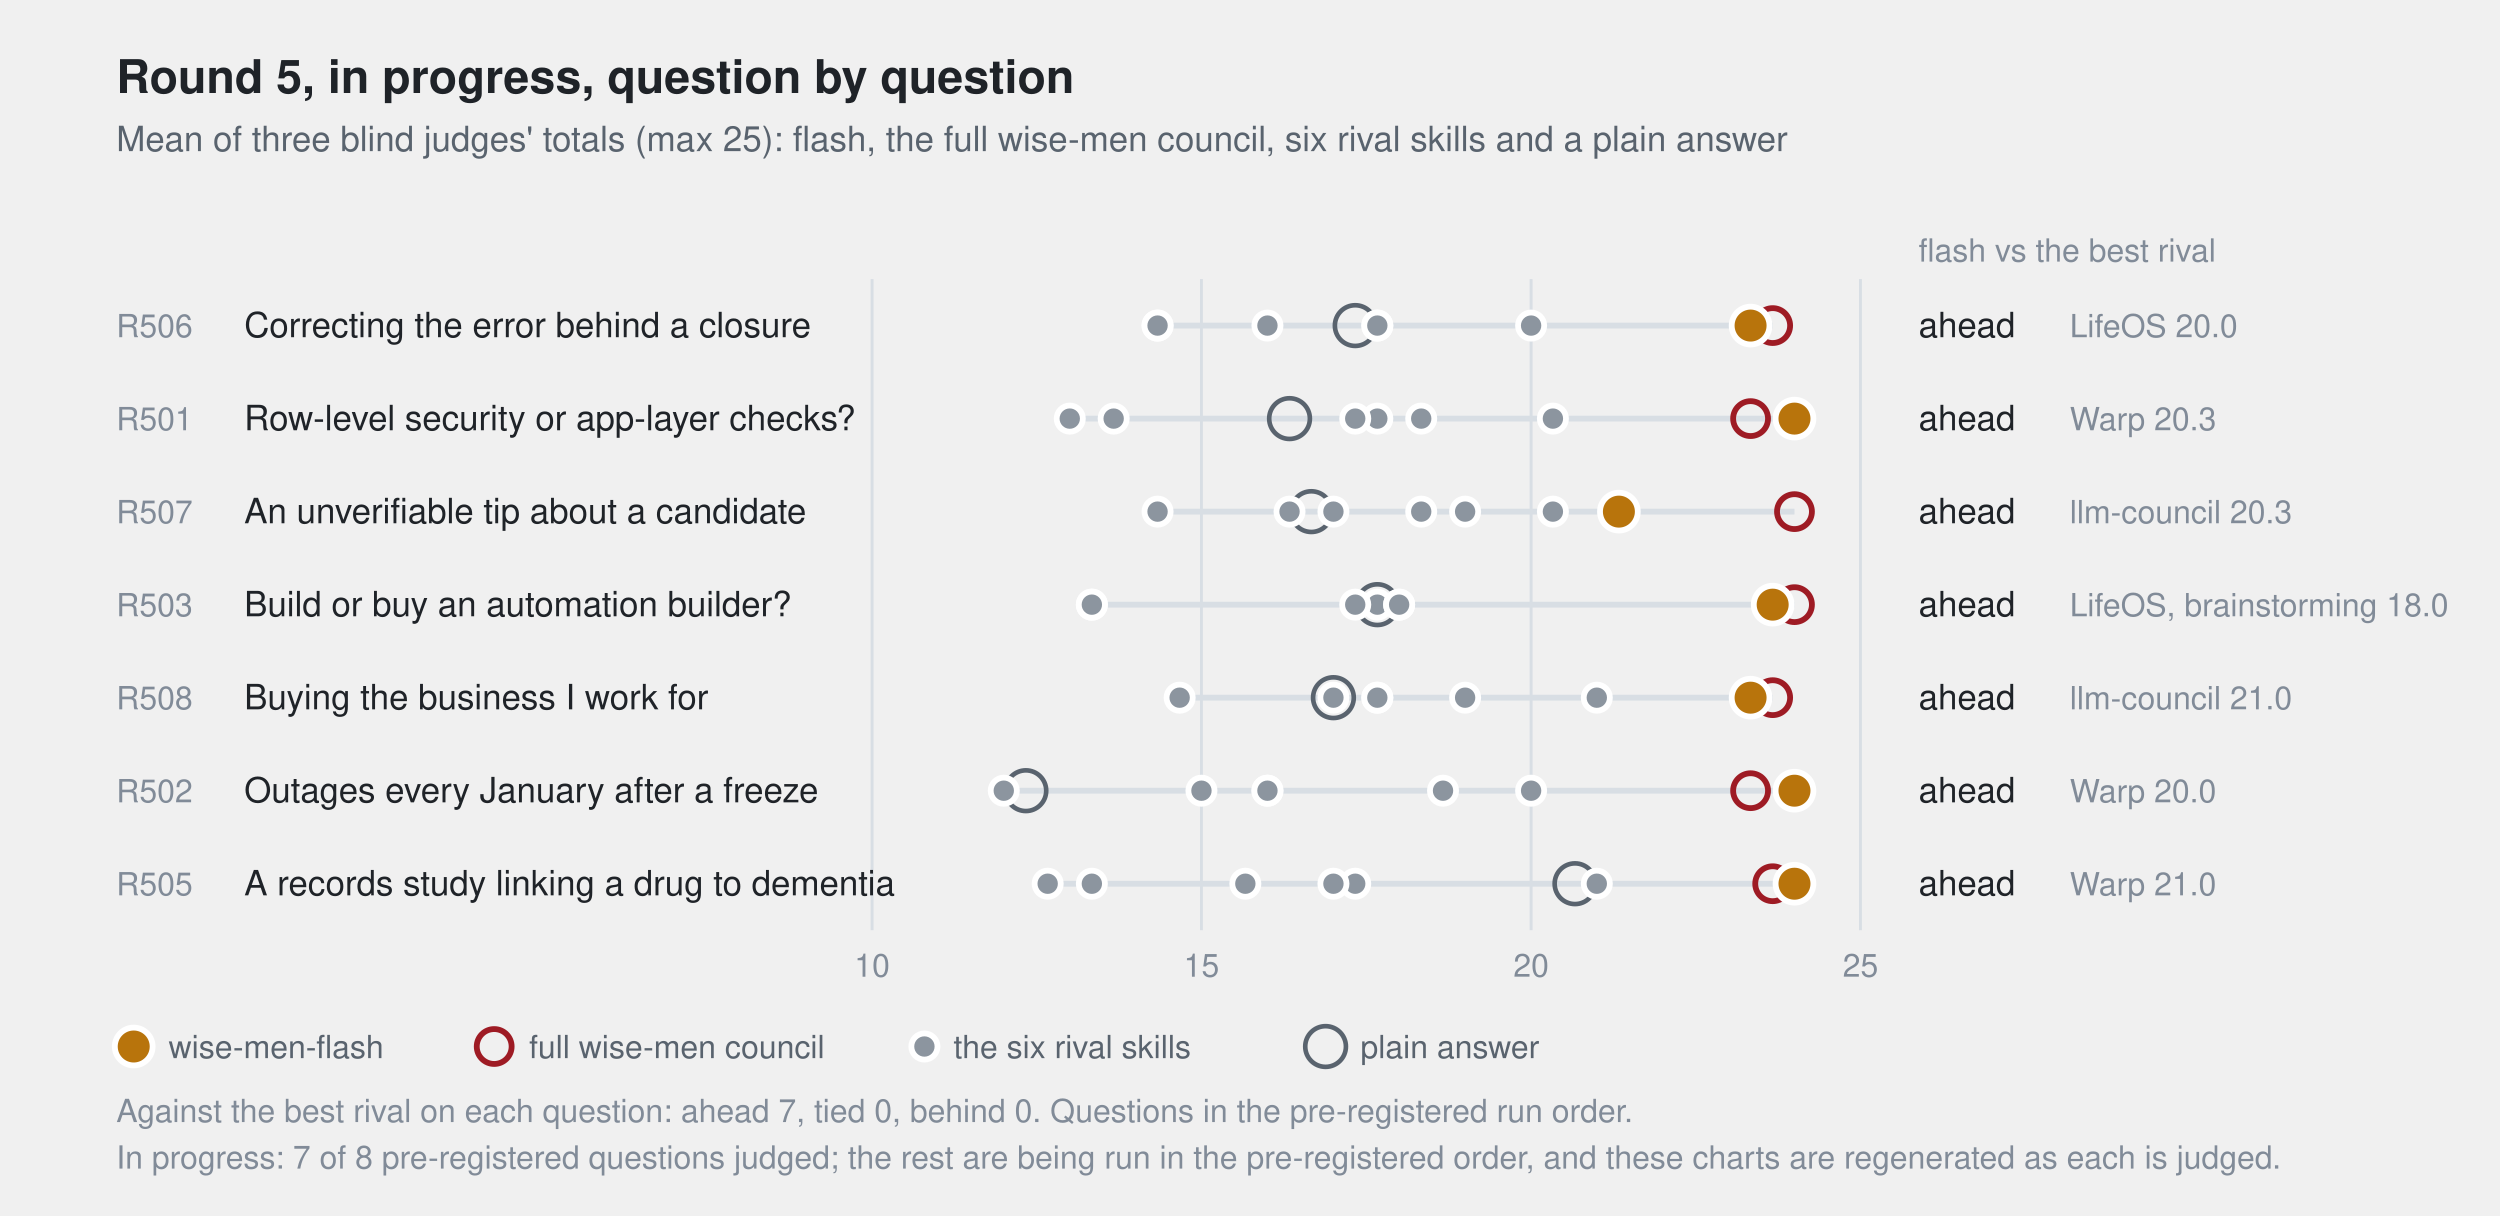
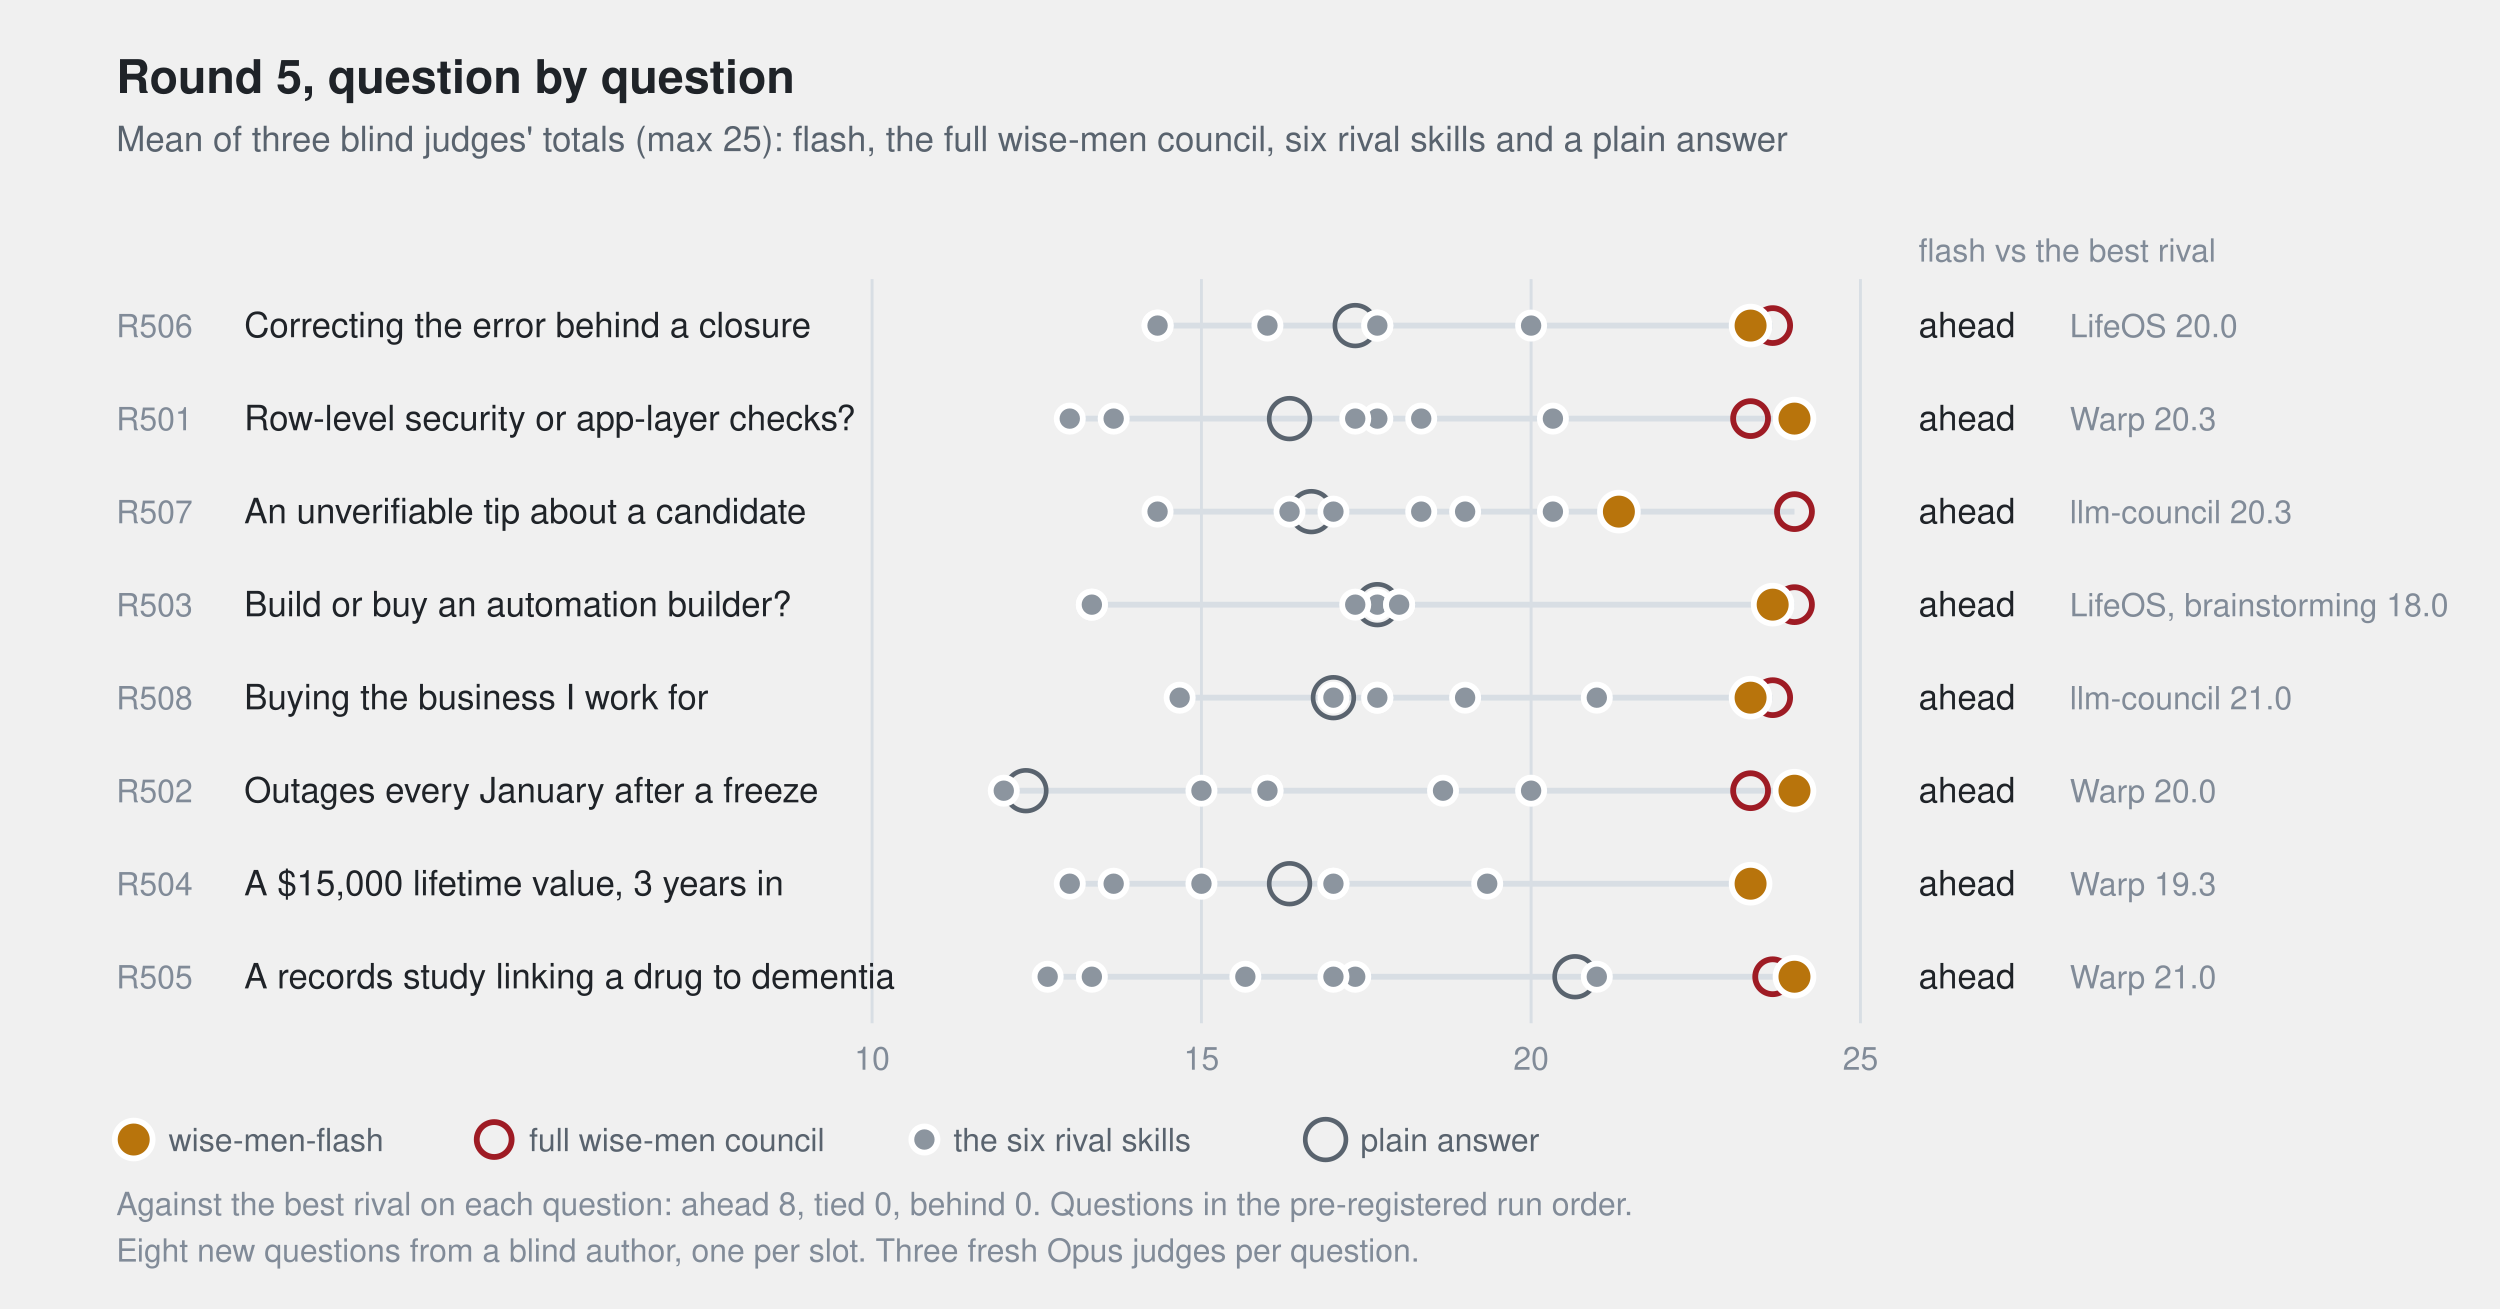
- <svg xmlns="http://www.w3.org/2000/svg" viewBox="0 0 860 418" width="860" font-family="-apple-system, BlinkMacSystemFont, 'Segoe UI', Helvetica, Arial, sans-serif">
-   <text x="40" y="32" font-size="16" font-weight="600" fill="#1f2328" text-anchor="start">Round 5, in progress, question by question</text>
+ <svg xmlns="http://www.w3.org/2000/svg" viewBox="0 0 860 450" width="860" font-family="-apple-system, BlinkMacSystemFont, 'Segoe UI', Helvetica, Arial, sans-serif">
+   <text x="40" y="32" font-size="16" font-weight="600" fill="#1f2328" text-anchor="start">Round 5, question by question</text>
  <text x="40" y="52" font-size="12" font-weight="400" fill="#59636e" text-anchor="start">Mean of three blind judges' totals (max 25): flash, the full wise-men council, six rival skills and a plain answer</text>
  <text x="660" y="90" font-size="11" font-weight="400" fill="#818b98" text-anchor="start">flash vs the best rival</text>
-   <line x1="300" y1="96" x2="300" y2="320" stroke="#d8dee4" stroke-width="1" />
-   <text x="300" y="336" font-size="11" font-weight="400" fill="#818b98" text-anchor="middle">10</text>
-   <line x1="413.3" y1="96" x2="413.3" y2="320" stroke="#d8dee4" stroke-width="1" />
-   <text x="413.3" y="336" font-size="11" font-weight="400" fill="#818b98" text-anchor="middle">15</text>
-   <line x1="526.7" y1="96" x2="526.7" y2="320" stroke="#d8dee4" stroke-width="1" />
-   <text x="526.7" y="336" font-size="11" font-weight="400" fill="#818b98" text-anchor="middle">20</text>
-   <line x1="640" y1="96" x2="640" y2="320" stroke="#d8dee4" stroke-width="1" />
-   <text x="640" y="336" font-size="11" font-weight="400" fill="#818b98" text-anchor="middle">25</text>
+   <line x1="300" y1="96" x2="300" y2="352" stroke="#d8dee4" stroke-width="1" />
+   <text x="300" y="368" font-size="11" font-weight="400" fill="#818b98" text-anchor="middle">10</text>
+   <line x1="413.3" y1="96" x2="413.3" y2="352" stroke="#d8dee4" stroke-width="1" />
+   <text x="413.3" y="368" font-size="11" font-weight="400" fill="#818b98" text-anchor="middle">15</text>
+   <line x1="526.7" y1="96" x2="526.7" y2="352" stroke="#d8dee4" stroke-width="1" />
+   <text x="526.7" y="368" font-size="11" font-weight="400" fill="#818b98" text-anchor="middle">20</text>
+   <line x1="640" y1="96" x2="640" y2="352" stroke="#d8dee4" stroke-width="1" />
+   <text x="640" y="368" font-size="11" font-weight="400" fill="#818b98" text-anchor="middle">25</text>
  <text x="40" y="116" font-size="11" font-weight="400" fill="#818b98" text-anchor="start">R506</text>
  <text x="84" y="116" font-size="12" font-weight="400" fill="#1f2328" text-anchor="start">Correcting the error behind a closure</text>
  <line x1="398.2" y1="112" x2="609.8" y2="112" stroke="#d8dee4" stroke-width="2" />
  <circle cx="466.2" cy="112" r="7" fill="none" stroke="#59636e" stroke-width="1.6" />
  <circle cx="473.8" cy="112" r="4.5" fill="#8c959f" stroke="#ffffff" stroke-width="2" />
  <circle cx="398.2" cy="112" r="4.5" fill="#8c959f" stroke="#ffffff" stroke-width="2" />
  <circle cx="526.7" cy="112" r="4.5" fill="#8c959f" stroke="#ffffff" stroke-width="2" />
  <circle cx="436" cy="112" r="4.5" fill="#8c959f" stroke="#ffffff" stroke-width="2" />
  <circle cx="473.8" cy="112" r="4.5" fill="#8c959f" stroke="#ffffff" stroke-width="2" />
  <circle cx="398.2" cy="112" r="4.5" fill="#8c959f" stroke="#ffffff" stroke-width="2" />
  <circle cx="609.8" cy="112" r="6" fill="none" stroke="#9e1b24" stroke-width="2" />
  <circle cx="602.2" cy="112" r="6.5" fill="#b8740c" stroke="#ffffff" stroke-width="2" />
  <text x="660" y="116" font-size="12" font-weight="400" fill="#1f2328" text-anchor="start">ahead</text>
  <text x="712" y="116" font-size="11" font-weight="400" fill="#818b98" text-anchor="start">LifeOS 20.0</text>
  <text x="40" y="148" font-size="11" font-weight="400" fill="#818b98" text-anchor="start">R501</text>
  <text x="84" y="148" font-size="12" font-weight="400" fill="#1f2328" text-anchor="start">Row-level security or app-layer checks?</text>
  <line x1="368" y1="144" x2="617.3" y2="144" stroke="#d8dee4" stroke-width="2" />
  <circle cx="443.6" cy="144" r="7" fill="none" stroke="#59636e" stroke-width="1.6" />
  <circle cx="534.2" cy="144" r="4.5" fill="#8c959f" stroke="#ffffff" stroke-width="2" />
  <circle cx="473.8" cy="144" r="4.5" fill="#8c959f" stroke="#ffffff" stroke-width="2" />
  <circle cx="383.1" cy="144" r="4.5" fill="#8c959f" stroke="#ffffff" stroke-width="2" />
  <circle cx="466.2" cy="144" r="4.5" fill="#8c959f" stroke="#ffffff" stroke-width="2" />
  <circle cx="368" cy="144" r="4.5" fill="#8c959f" stroke="#ffffff" stroke-width="2" />
  <circle cx="488.9" cy="144" r="4.5" fill="#8c959f" stroke="#ffffff" stroke-width="2" />
  <circle cx="602.2" cy="144" r="6" fill="none" stroke="#9e1b24" stroke-width="2" />
  <circle cx="617.3" cy="144" r="6.5" fill="#b8740c" stroke="#ffffff" stroke-width="2" />
  <text x="660" y="148" font-size="12" font-weight="400" fill="#1f2328" text-anchor="start">ahead</text>
  <text x="712" y="148" font-size="11" font-weight="400" fill="#818b98" text-anchor="start">Warp 20.3</text>
  <text x="40" y="180" font-size="11" font-weight="400" fill="#818b98" text-anchor="start">R507</text>
  <text x="84" y="180" font-size="12" font-weight="400" fill="#1f2328" text-anchor="start">An unverifiable tip about a candidate</text>
  <line x1="398.2" y1="176" x2="617.3" y2="176" stroke="#d8dee4" stroke-width="2" />
  <circle cx="451.1" cy="176" r="7" fill="none" stroke="#59636e" stroke-width="1.6" />
  <circle cx="504" cy="176" r="4.5" fill="#8c959f" stroke="#ffffff" stroke-width="2" />
  <circle cx="534.2" cy="176" r="4.5" fill="#8c959f" stroke="#ffffff" stroke-width="2" />
  <circle cx="488.9" cy="176" r="4.5" fill="#8c959f" stroke="#ffffff" stroke-width="2" />
  <circle cx="443.6" cy="176" r="4.5" fill="#8c959f" stroke="#ffffff" stroke-width="2" />
  <circle cx="398.2" cy="176" r="4.5" fill="#8c959f" stroke="#ffffff" stroke-width="2" />
  <circle cx="458.7" cy="176" r="4.5" fill="#8c959f" stroke="#ffffff" stroke-width="2" />
  <circle cx="617.3" cy="176" r="6" fill="none" stroke="#9e1b24" stroke-width="2" />
  <circle cx="556.9" cy="176" r="6.5" fill="#b8740c" stroke="#ffffff" stroke-width="2" />
  <text x="660" y="180" font-size="12" font-weight="400" fill="#1f2328" text-anchor="start">ahead</text>
  <text x="712" y="180" font-size="11" font-weight="400" fill="#818b98" text-anchor="start">llm-council 20.3</text>
  <text x="40" y="212" font-size="11" font-weight="400" fill="#818b98" text-anchor="start">R503</text>
  <text x="84" y="212" font-size="12" font-weight="400" fill="#1f2328" text-anchor="start">Build or buy an automation builder?</text>
  <line x1="375.6" y1="208" x2="617.3" y2="208" stroke="#d8dee4" stroke-width="2" />
  <circle cx="473.8" cy="208" r="7" fill="none" stroke="#59636e" stroke-width="1.6" />
  <circle cx="473.8" cy="208" r="4.5" fill="#8c959f" stroke="#ffffff" stroke-width="2" />
  <circle cx="375.6" cy="208" r="4.5" fill="#8c959f" stroke="#ffffff" stroke-width="2" />
  <circle cx="481.3" cy="208" r="4.5" fill="#8c959f" stroke="#ffffff" stroke-width="2" />
  <circle cx="466.2" cy="208" r="4.5" fill="#8c959f" stroke="#ffffff" stroke-width="2" />
  <circle cx="481.3" cy="208" r="4.5" fill="#8c959f" stroke="#ffffff" stroke-width="2" />
  <circle cx="375.6" cy="208" r="4.5" fill="#8c959f" stroke="#ffffff" stroke-width="2" />
  <circle cx="617.3" cy="208" r="6" fill="none" stroke="#9e1b24" stroke-width="2" />
  <circle cx="609.8" cy="208" r="6.5" fill="#b8740c" stroke="#ffffff" stroke-width="2" />
  <text x="660" y="212" font-size="12" font-weight="400" fill="#1f2328" text-anchor="start">ahead</text>
  <text x="712" y="212" font-size="11" font-weight="400" fill="#818b98" text-anchor="start">LifeOS, brainstorming 18.0</text>
  <text x="40" y="244" font-size="11" font-weight="400" fill="#818b98" text-anchor="start">R508</text>
  <text x="84" y="244" font-size="12" font-weight="400" fill="#1f2328" text-anchor="start">Buying the business I work for</text>
  <line x1="405.8" y1="240" x2="609.8" y2="240" stroke="#d8dee4" stroke-width="2" />
  <circle cx="458.7" cy="240" r="7" fill="none" stroke="#59636e" stroke-width="1.6" />
  <circle cx="473.8" cy="240" r="4.5" fill="#8c959f" stroke="#ffffff" stroke-width="2" />
  <circle cx="549.3" cy="240" r="4.5" fill="#8c959f" stroke="#ffffff" stroke-width="2" />
  <circle cx="504" cy="240" r="4.5" fill="#8c959f" stroke="#ffffff" stroke-width="2" />
  <circle cx="405.8" cy="240" r="4.5" fill="#8c959f" stroke="#ffffff" stroke-width="2" />
  <circle cx="458.7" cy="240" r="4.5" fill="#8c959f" stroke="#ffffff" stroke-width="2" />
  <circle cx="473.8" cy="240" r="4.5" fill="#8c959f" stroke="#ffffff" stroke-width="2" />
  <circle cx="609.8" cy="240" r="6" fill="none" stroke="#9e1b24" stroke-width="2" />
  <circle cx="602.2" cy="240" r="6.5" fill="#b8740c" stroke="#ffffff" stroke-width="2" />
  <text x="660" y="244" font-size="12" font-weight="400" fill="#1f2328" text-anchor="start">ahead</text>
  <text x="712" y="244" font-size="11" font-weight="400" fill="#818b98" text-anchor="start">llm-council 21.0</text>
  <text x="40" y="276" font-size="11" font-weight="400" fill="#818b98" text-anchor="start">R502</text>
  <text x="84" y="276" font-size="12" font-weight="400" fill="#1f2328" text-anchor="start">Outages every January after a freeze</text>
  <line x1="345.3" y1="272" x2="617.3" y2="272" stroke="#d8dee4" stroke-width="2" />
  <circle cx="352.9" cy="272" r="7" fill="none" stroke="#59636e" stroke-width="1.6" />
  <circle cx="526.7" cy="272" r="4.5" fill="#8c959f" stroke="#ffffff" stroke-width="2" />
  <circle cx="413.3" cy="272" r="4.5" fill="#8c959f" stroke="#ffffff" stroke-width="2" />
  <circle cx="496.4" cy="272" r="4.5" fill="#8c959f" stroke="#ffffff" stroke-width="2" />
  <circle cx="436" cy="272" r="4.5" fill="#8c959f" stroke="#ffffff" stroke-width="2" />
  <circle cx="436" cy="272" r="4.5" fill="#8c959f" stroke="#ffffff" stroke-width="2" />
  <circle cx="345.3" cy="272" r="4.5" fill="#8c959f" stroke="#ffffff" stroke-width="2" />
  <circle cx="602.2" cy="272" r="6" fill="none" stroke="#9e1b24" stroke-width="2" />
  <circle cx="617.3" cy="272" r="6.5" fill="#b8740c" stroke="#ffffff" stroke-width="2" />
  <text x="660" y="276" font-size="12" font-weight="400" fill="#1f2328" text-anchor="start">ahead</text>
  <text x="712" y="276" font-size="11" font-weight="400" fill="#818b98" text-anchor="start">Warp 20.0</text>
-   <text x="40" y="308" font-size="11" font-weight="400" fill="#818b98" text-anchor="start">R505</text>
-   <text x="84" y="308" font-size="12" font-weight="400" fill="#1f2328" text-anchor="start">A records study linking a drug to dementia</text>
-   <line x1="360.4" y1="304" x2="617.3" y2="304" stroke="#d8dee4" stroke-width="2" />
-   <circle cx="541.8" cy="304" r="7" fill="none" stroke="#59636e" stroke-width="1.6" />
-   <circle cx="549.3" cy="304" r="4.5" fill="#8c959f" stroke="#ffffff" stroke-width="2" />
-   <circle cx="428.4" cy="304" r="4.5" fill="#8c959f" stroke="#ffffff" stroke-width="2" />
-   <circle cx="466.2" cy="304" r="4.5" fill="#8c959f" stroke="#ffffff" stroke-width="2" />
-   <circle cx="375.6" cy="304" r="4.5" fill="#8c959f" stroke="#ffffff" stroke-width="2" />
+   <text x="40" y="308" font-size="11" font-weight="400" fill="#818b98" text-anchor="start">R504</text>
+   <text x="84" y="308" font-size="12" font-weight="400" fill="#1f2328" text-anchor="start">A $15,000 lifetime value, 3 years in</text>
+   <line x1="368" y1="304" x2="602.2" y2="304" stroke="#d8dee4" stroke-width="2" />
+   <circle cx="443.6" cy="304" r="7" fill="none" stroke="#59636e" stroke-width="1.6" />
+   <circle cx="511.6" cy="304" r="4.5" fill="#8c959f" stroke="#ffffff" stroke-width="2" />
  <circle cx="458.7" cy="304" r="4.5" fill="#8c959f" stroke="#ffffff" stroke-width="2" />
-   <circle cx="360.4" cy="304" r="4.5" fill="#8c959f" stroke="#ffffff" stroke-width="2" />
-   <circle cx="609.8" cy="304" r="6" fill="none" stroke="#9e1b24" stroke-width="2" />
-   <circle cx="617.3" cy="304" r="6.5" fill="#b8740c" stroke="#ffffff" stroke-width="2" />
+   <circle cx="413.3" cy="304" r="4.5" fill="#8c959f" stroke="#ffffff" stroke-width="2" />
+   <circle cx="368" cy="304" r="4.5" fill="#8c959f" stroke="#ffffff" stroke-width="2" />
+   <circle cx="458.7" cy="304" r="4.5" fill="#8c959f" stroke="#ffffff" stroke-width="2" />
+   <circle cx="383.1" cy="304" r="4.5" fill="#8c959f" stroke="#ffffff" stroke-width="2" />
+   <circle cx="602.2" cy="304" r="6" fill="none" stroke="#9e1b24" stroke-width="2" />
+   <circle cx="602.2" cy="304" r="6.5" fill="#b8740c" stroke="#ffffff" stroke-width="2" />
  <text x="660" y="308" font-size="12" font-weight="400" fill="#1f2328" text-anchor="start">ahead</text>
-   <text x="712" y="308" font-size="11" font-weight="400" fill="#818b98" text-anchor="start">Warp 21.0</text>
-   <circle cx="46" cy="360" r="6.5" fill="#b8740c" stroke="#ffffff" stroke-width="2" />
-   <text x="58" y="364" font-size="11" font-weight="400" fill="#59636e" text-anchor="start">wise-men-flash</text>
-   <circle cx="170" cy="360" r="6" fill="none" stroke="#9e1b24" stroke-width="2" />
-   <text x="182" y="364" font-size="11" font-weight="400" fill="#59636e" text-anchor="start">full wise-men council</text>
-   <circle cx="318" cy="360" r="4.5" fill="#8c959f" stroke="#ffffff" stroke-width="2" />
-   <text x="328" y="364" font-size="11" font-weight="400" fill="#59636e" text-anchor="start">the six rival skills</text>
-   <circle cx="456" cy="360" r="7" fill="none" stroke="#59636e" stroke-width="1.6" />
-   <text x="468" y="364" font-size="11" font-weight="400" fill="#59636e" text-anchor="start">plain answer</text>
-   <text x="40" y="386" font-size="11" font-weight="400" fill="#818b98" text-anchor="start">Against the best rival on each question: ahead 7, tied 0, behind 0. Questions in the pre-registered run order.</text>
-   <text x="40" y="402" font-size="11" font-weight="400" fill="#818b98" text-anchor="start">In progress: 7 of 8 pre-registered questions judged; the rest are being run in the pre-registered order, and these charts are regenerated as each is judged.</text>
+   <text x="712" y="308" font-size="11" font-weight="400" fill="#818b98" text-anchor="start">Warp 19.3</text>
+   <text x="40" y="340" font-size="11" font-weight="400" fill="#818b98" text-anchor="start">R505</text>
+   <text x="84" y="340" font-size="12" font-weight="400" fill="#1f2328" text-anchor="start">A records study linking a drug to dementia</text>
+   <line x1="360.4" y1="336" x2="617.3" y2="336" stroke="#d8dee4" stroke-width="2" />
+   <circle cx="541.8" cy="336" r="7" fill="none" stroke="#59636e" stroke-width="1.6" />
+   <circle cx="549.3" cy="336" r="4.5" fill="#8c959f" stroke="#ffffff" stroke-width="2" />
+   <circle cx="428.4" cy="336" r="4.5" fill="#8c959f" stroke="#ffffff" stroke-width="2" />
+   <circle cx="466.2" cy="336" r="4.5" fill="#8c959f" stroke="#ffffff" stroke-width="2" />
+   <circle cx="375.6" cy="336" r="4.5" fill="#8c959f" stroke="#ffffff" stroke-width="2" />
+   <circle cx="458.7" cy="336" r="4.5" fill="#8c959f" stroke="#ffffff" stroke-width="2" />
+   <circle cx="360.4" cy="336" r="4.5" fill="#8c959f" stroke="#ffffff" stroke-width="2" />
+   <circle cx="609.8" cy="336" r="6" fill="none" stroke="#9e1b24" stroke-width="2" />
+   <circle cx="617.3" cy="336" r="6.5" fill="#b8740c" stroke="#ffffff" stroke-width="2" />
+   <text x="660" y="340" font-size="12" font-weight="400" fill="#1f2328" text-anchor="start">ahead</text>
+   <text x="712" y="340" font-size="11" font-weight="400" fill="#818b98" text-anchor="start">Warp 21.0</text>
+   <circle cx="46" cy="392" r="6.5" fill="#b8740c" stroke="#ffffff" stroke-width="2" />
+   <text x="58" y="396" font-size="11" font-weight="400" fill="#59636e" text-anchor="start">wise-men-flash</text>
+   <circle cx="170" cy="392" r="6" fill="none" stroke="#9e1b24" stroke-width="2" />
+   <text x="182" y="396" font-size="11" font-weight="400" fill="#59636e" text-anchor="start">full wise-men council</text>
+   <circle cx="318" cy="392" r="4.5" fill="#8c959f" stroke="#ffffff" stroke-width="2" />
+   <text x="328" y="396" font-size="11" font-weight="400" fill="#59636e" text-anchor="start">the six rival skills</text>
+   <circle cx="456" cy="392" r="7" fill="none" stroke="#59636e" stroke-width="1.6" />
+   <text x="468" y="396" font-size="11" font-weight="400" fill="#59636e" text-anchor="start">plain answer</text>
+   <text x="40" y="418" font-size="11" font-weight="400" fill="#818b98" text-anchor="start">Against the best rival on each question: ahead 8, tied 0, behind 0. Questions in the pre-registered run order.</text>
+   <text x="40" y="434" font-size="11" font-weight="400" fill="#818b98" text-anchor="start">Eight new questions from a blind author, one per slot. Three fresh Opus judges per question.</text>
</svg>
